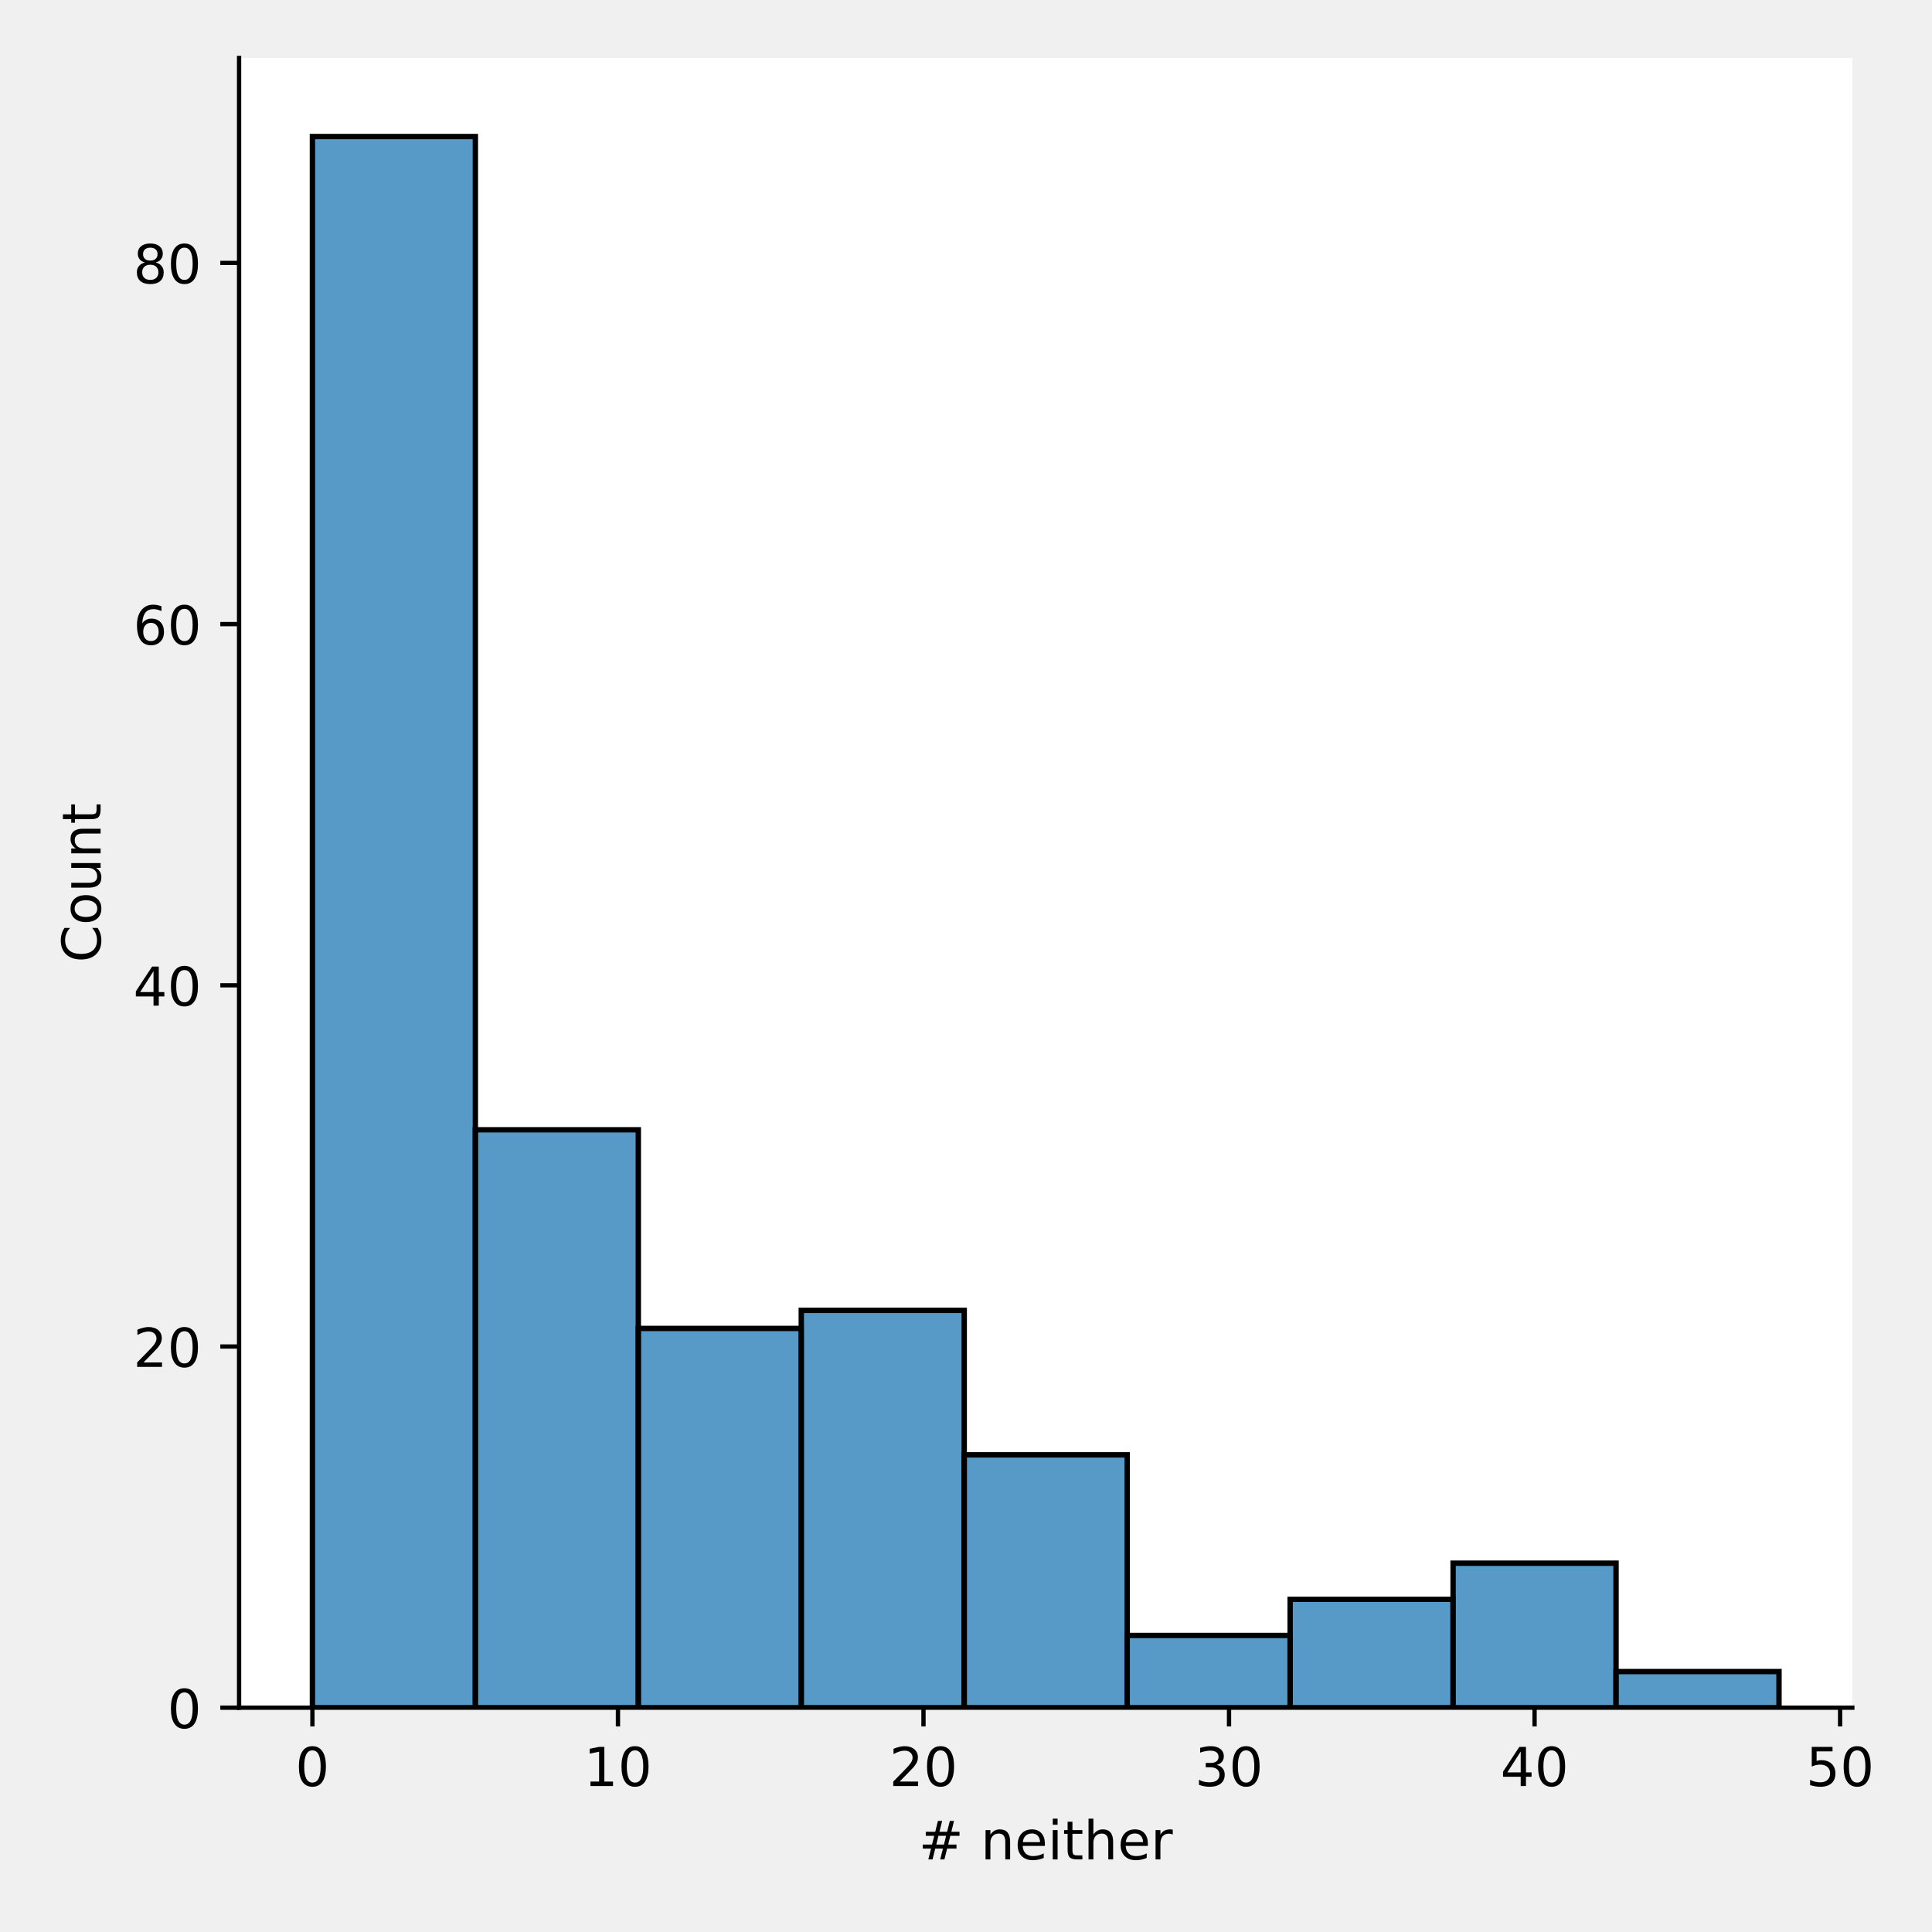
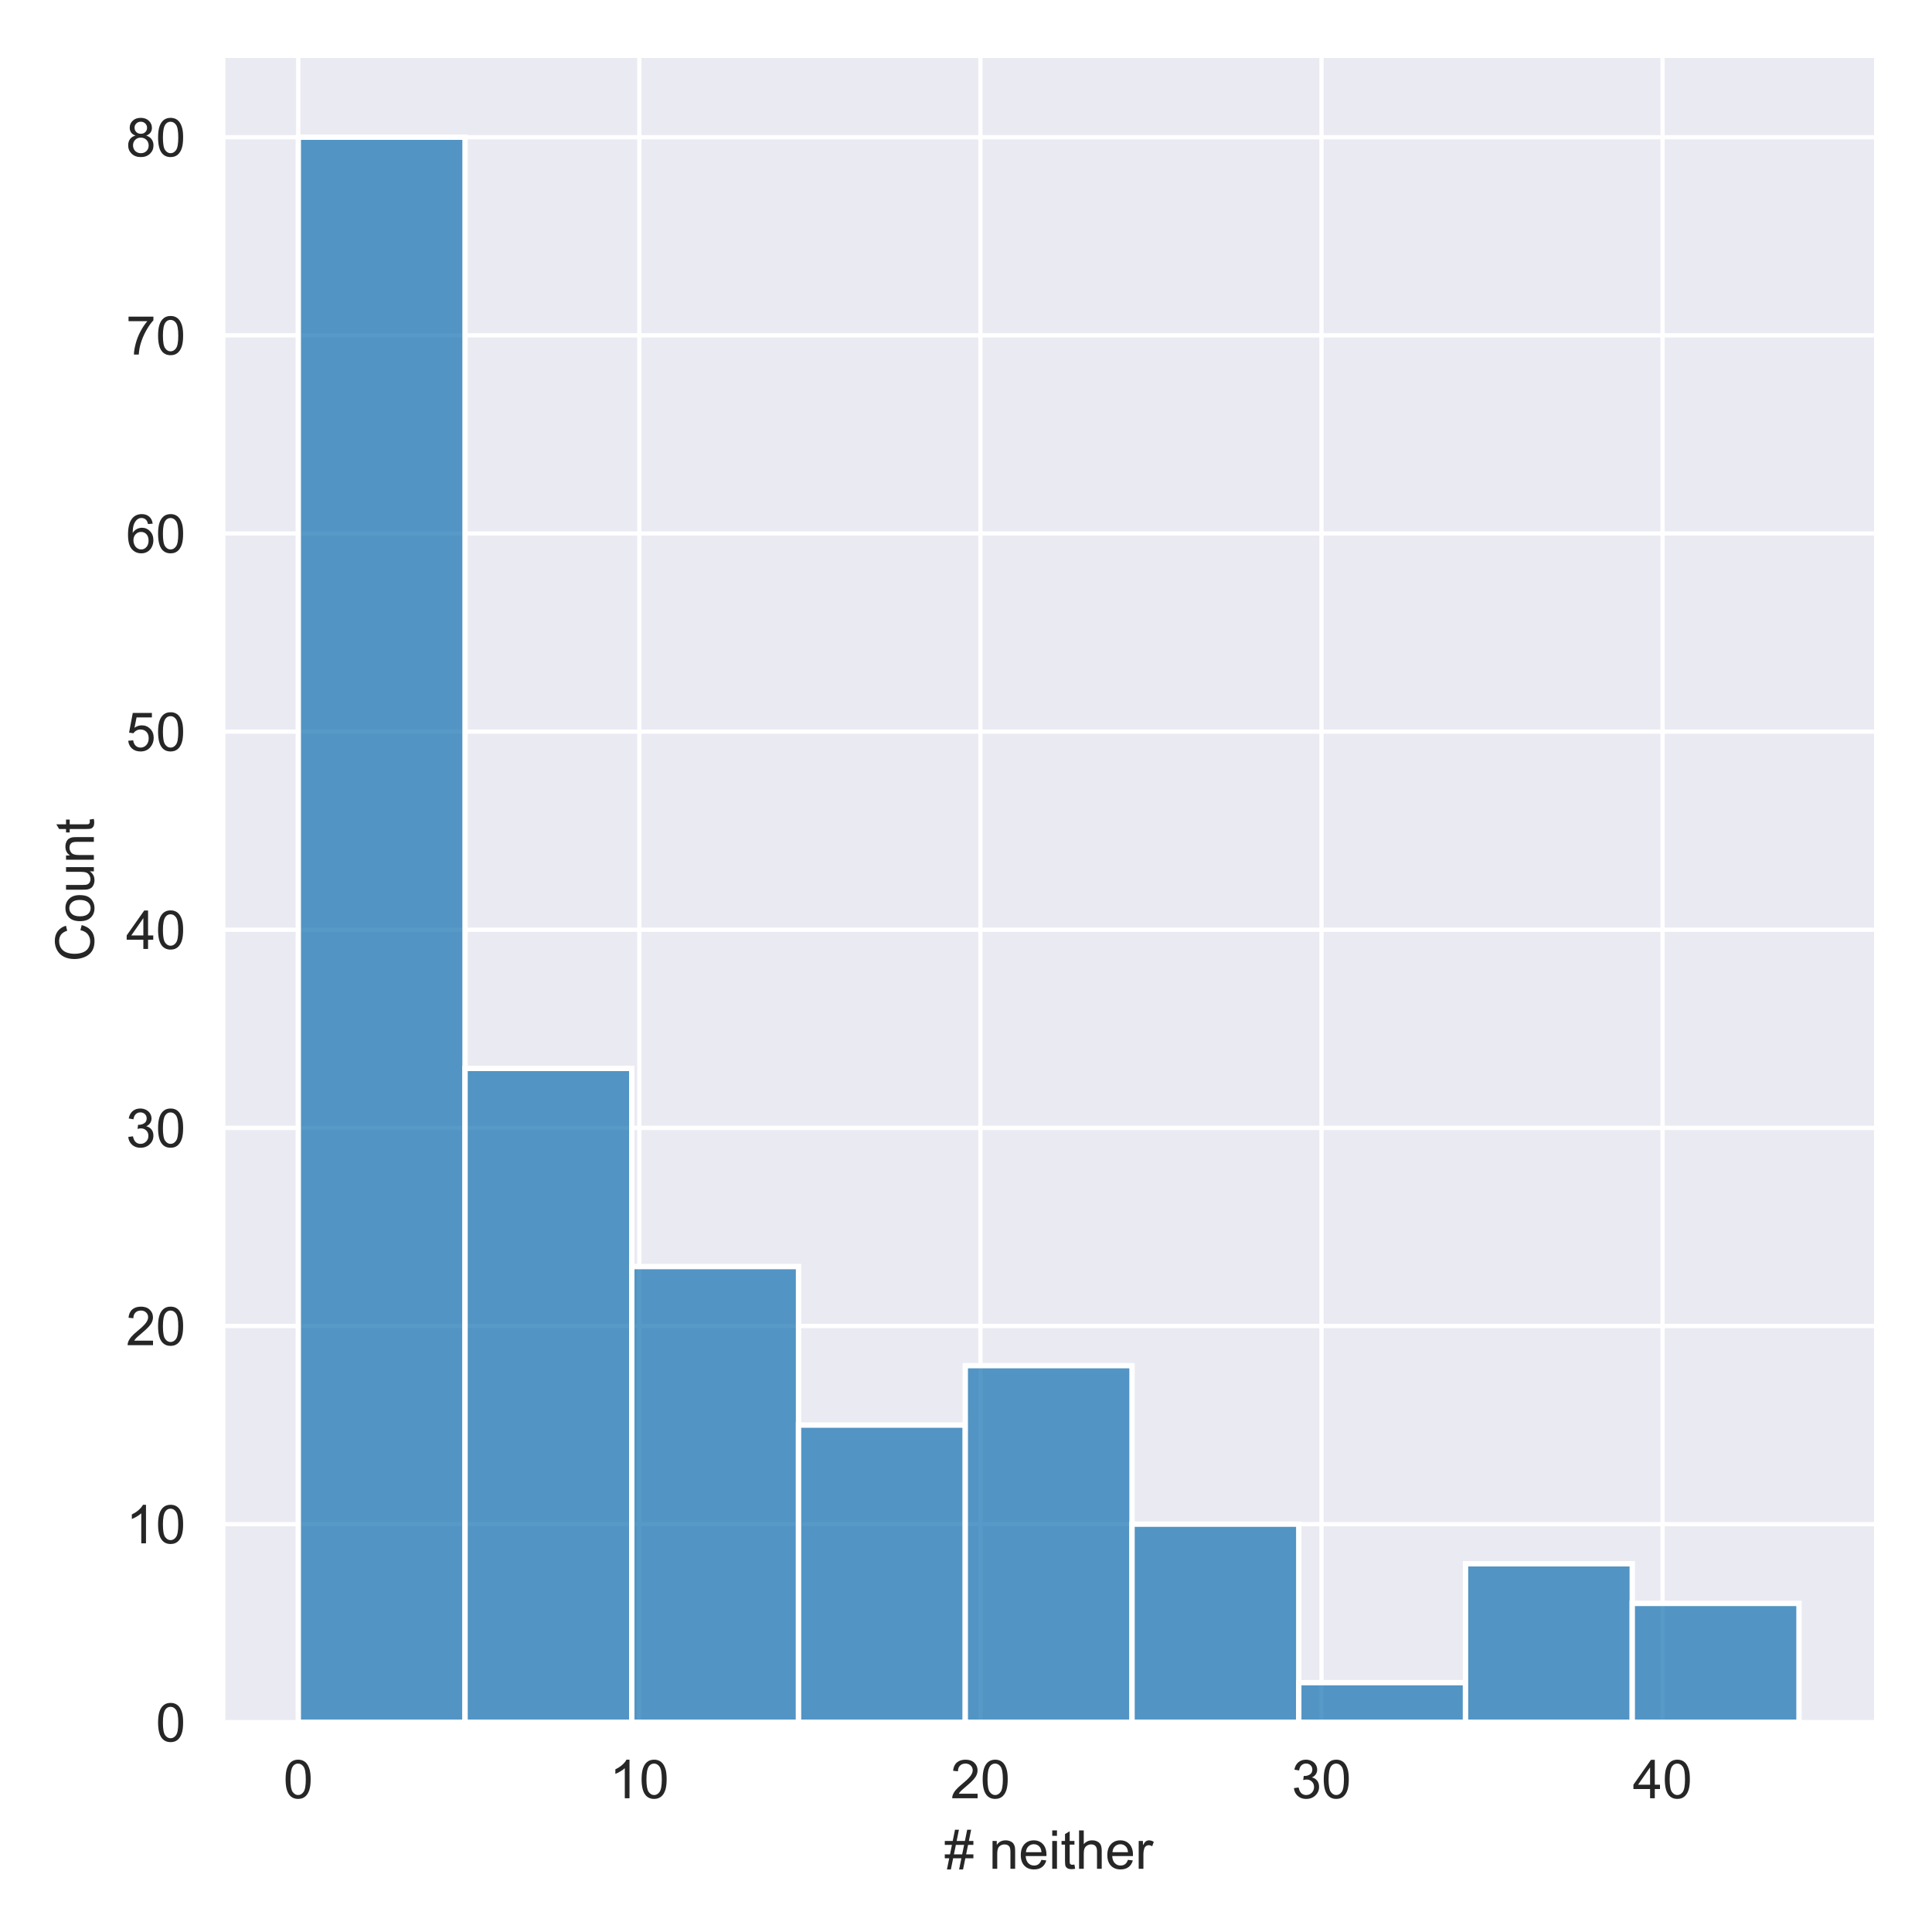
<svg xmlns="http://www.w3.org/2000/svg" xmlns:xlink="http://www.w3.org/1999/xlink" width="360pt" height="360pt" viewBox="0 0 360 360" version="1.1">
  <defs>
    <style type="text/css">*{stroke-linejoin: round; stroke-linecap: butt}</style>
  </defs>
  <g id="figure_1">
    <g id="patch_1">
-       <path d="M 0 360  L 360 360  L 360 0  L 0 0  L 0 360  z " style="fill: none" />
+       <path d="M 0 360  L 360 360  L 360 0  L 0 0  z " style="fill: #ffffff" />
    </g>
    <g id="axes_1">
      <g id="patch_2">
-         <path d="M 44.55 318.2  L 345.154 318.2  L 345.154 10.8  L 44.55 10.8  z " style="fill: #ffffff" />
-       </g>
-       <g id="patch_3">
-         <path d="M 58.214 318.2  L 88.578 318.2  L 88.578 25.438  L 58.214 25.438  z " clip-path="url(#p388a8eb9a4)" style="fill: #1f77b4; fill-opacity: 0.75; stroke: #000000; stroke-linejoin: miter" />
-       </g>
-       <g id="patch_4">
-         <path d="M 88.578 318.2  L 118.942 318.2  L 118.942 210.517  L 88.578 210.517  z " clip-path="url(#p388a8eb9a4)" style="fill: #1f77b4; fill-opacity: 0.75; stroke: #000000; stroke-linejoin: miter" />
-       </g>
-       <g id="patch_5">
-         <path d="M 118.942 318.2  L 149.306 318.2  L 149.306 247.533  L 118.942 247.533  z " clip-path="url(#p388a8eb9a4)" style="fill: #1f77b4; fill-opacity: 0.75; stroke: #000000; stroke-linejoin: miter" />
-       </g>
-       <g id="patch_6">
-         <path d="M 149.306 318.2  L 179.67 318.2  L 179.67 244.168  L 149.306 244.168  z " clip-path="url(#p388a8eb9a4)" style="fill: #1f77b4; fill-opacity: 0.75; stroke: #000000; stroke-linejoin: miter" />
-       </g>
-       <g id="patch_7">
-         <path d="M 179.67 318.2  L 210.034 318.2  L 210.034 271.089  L 179.67 271.089  z " clip-path="url(#p388a8eb9a4)" style="fill: #1f77b4; fill-opacity: 0.75; stroke: #000000; stroke-linejoin: miter" />
-       </g>
-       <g id="patch_8">
-         <path d="M 210.034 318.2  L 240.398 318.2  L 240.398 304.74  L 210.034 304.74  z " clip-path="url(#p388a8eb9a4)" style="fill: #1f77b4; fill-opacity: 0.75; stroke: #000000; stroke-linejoin: miter" />
-       </g>
-       <g id="patch_9">
-         <path d="M 240.398 318.2  L 270.762 318.2  L 270.762 298.01  L 240.398 298.01  z " clip-path="url(#p388a8eb9a4)" style="fill: #1f77b4; fill-opacity: 0.75; stroke: #000000; stroke-linejoin: miter" />
-       </g>
-       <g id="patch_10">
-         <path d="M 270.762 318.2  L 301.126 318.2  L 301.126 291.279  L 270.762 291.279  z " clip-path="url(#p388a8eb9a4)" style="fill: #1f77b4; fill-opacity: 0.75; stroke: #000000; stroke-linejoin: miter" />
-       </g>
-       <g id="patch_11">
-         <path d="M 301.126 318.2  L 331.49 318.2  L 331.49 311.47  L 301.126 311.47  z " clip-path="url(#p388a8eb9a4)" style="fill: #1f77b4; fill-opacity: 0.75; stroke: #000000; stroke-linejoin: miter" />
+         <path d="M 41.6 320.92  L 349.2 320.92  L 349.2 10.8  L 41.6 10.8  z " style="fill: #eaeaf2" />
      </g>
      <g id="matplotlib.axis_1">
        <g id="xtick_1">
          <g id="line2d_1">
-             <defs>
-               <path id="m33eb657cb8" d="M 0 0  L 0 3.5  " style="stroke: #000000; stroke-width: 0.8" />
-             </defs>
-             <g>
-               <use xlink:href="#m33eb657cb8" x="58.214" y="318.2" style="stroke: #000000; stroke-width: 0.8" />
-             </g>
+             <path d="M 55.582 320.92  L 55.582 10.8  " clip-path="url(#pfc1641870a)" style="fill: none; stroke: #ffffff; stroke-width: 0.8; stroke-linecap: round" />
          </g>
          <g id="text_1">
-             <g transform="translate(55.03256 332.7984)scale(0.1 -0.1)">
-               <defs>
-                 <path id="DejaVuSans-30" d="M 2034 4250  Q 1547 4250 1301 3770  Q 1056 3291 1056 2328  Q 1056 1369 1301 889  Q 1547 409 2034 409  Q 2525 409 2770 889  Q 3016 1369 3016 2328  Q 3016 3291 2770 3770  Q 2525 4250 2034 4250  z M 2034 4750  Q 2819 4750 3233 4129  Q 3647 3509 3647 2328  Q 3647 1150 3233 529  Q 2819 -91 2034 -91  Q 1250 -91 836 529  Q 422 1150 422 2328  Q 422 3509 836 4129  Q 1250 4750 2034 4750  z " transform="scale(0.015625)" />
-               </defs>
-               <use xlink:href="#DejaVuSans-30" />
+             <g style="fill: #262626" transform="translate(52.80135 335.0778) scale(0.1 -0.1)">
+               <defs>
+                 <path id="ArialMT-30" d="M 266 2259  Q 266 3072 433 3567  Q 600 4063 929 4331  Q 1259 4600 1759 4600  Q 2128 4600 2406 4451  Q 2684 4303 2865 4023  Q 3047 3744 3150 3342  Q 3253 2941 3253 2259  Q 3253 1453 3087 958  Q 2922 463 2592 192  Q 2263 -78 1759 -78  Q 1097 -78 719 397  Q 266 969 266 2259  z M 844 2259  Q 844 1131 1108 757  Q 1372 384 1759 384  Q 2147 384 2411 759  Q 2675 1134 2675 2259  Q 2675 3391 2411 3762  Q 2147 4134 1753 4134  Q 1366 4134 1134 3806  Q 844 3388 844 2259  z " transform="scale(0.015625)" />
+               </defs>
+               <use xlink:href="#ArialMT-30" />
            </g>
          </g>
        </g>
        <g id="xtick_2">
          <g id="line2d_2">
-             <g>
-               <use xlink:href="#m33eb657cb8" x="115.146" y="318.2" style="stroke: #000000; stroke-width: 0.8" />
-             </g>
+             <path d="M 119.136 320.92  L 119.136 10.8  " clip-path="url(#pfc1641870a)" style="fill: none; stroke: #ffffff; stroke-width: 0.8; stroke-linecap: round" />
          </g>
          <g id="text_2">
-             <g transform="translate(108.7838 332.7984)scale(0.1 -0.1)">
-               <defs>
-                 <path id="DejaVuSans-31" d="M 794 531  L 1825 531  L 1825 4091  L 703 3866  L 703 4441  L 1819 4666  L 2450 4666  L 2450 531  L 3481 531  L 3481 0  L 794 0  L 794 531  z " transform="scale(0.015625)" />
-               </defs>
-               <use xlink:href="#DejaVuSans-31" />
-               <use xlink:href="#DejaVuSans-30" x="63.623" />
+             <g style="fill: #262626" transform="translate(113.5746 335.0778) scale(0.1 -0.1)">
+               <defs>
+                 <path id="ArialMT-31" d="M 2384 0  L 1822 0  L 1822 3584  Q 1619 3391 1289 3197  Q 959 3003 697 2906  L 697 3450  Q 1169 3672 1522 3987  Q 1875 4303 2022 4600  L 2384 4600  L 2384 0  z " transform="scale(0.015625)" />
+               </defs>
+               <use xlink:href="#ArialMT-31" />
+               <use xlink:href="#ArialMT-30" x="55.615" />
            </g>
          </g>
        </g>
        <g id="xtick_3">
          <g id="line2d_3">
-             <g>
-               <use xlink:href="#m33eb657cb8" x="172.079" y="318.2" style="stroke: #000000; stroke-width: 0.8" />
-             </g>
+             <path d="M 182.689 320.92  L 182.689 10.8  " clip-path="url(#pfc1641870a)" style="fill: none; stroke: #ffffff; stroke-width: 0.8; stroke-linecap: round" />
          </g>
          <g id="text_3">
-             <g transform="translate(165.7164 332.7984)scale(0.1 -0.1)">
-               <defs>
-                 <path id="DejaVuSans-32" d="M 1228 531  L 3431 531  L 3431 0  L 469 0  L 469 531  Q 828 903 1448 1529  Q 2069 2156 2228 2338  Q 2531 2678 2651 2914  Q 2772 3150 2772 3378  Q 2772 3750 2511 3984  Q 2250 4219 1831 4219  Q 1534 4219 1204 4116  Q 875 4013 500 3803  L 500 4441  Q 881 4594 1212 4672  Q 1544 4750 1819 4750  Q 2544 4750 2975 4387  Q 3406 4025 3406 3419  Q 3406 3131 3298 2873  Q 3191 2616 2906 2266  Q 2828 2175 2409 1742  Q 1991 1309 1228 531  z " transform="scale(0.015625)" />
-               </defs>
-               <use xlink:href="#DejaVuSans-32" />
-               <use xlink:href="#DejaVuSans-30" x="63.623" />
+             <g style="fill: #262626" transform="translate(177.1283 335.0778) scale(0.1 -0.1)">
+               <defs>
+                 <path id="ArialMT-32" d="M 3222 541  L 3222 0  L 194 0  Q 188 203 259 391  Q 375 700 629 1000  Q 884 1300 1366 1694  Q 2113 2306 2375 2664  Q 2638 3022 2638 3341  Q 2638 3675 2398 3904  Q 2159 4134 1775 4134  Q 1369 4134 1125 3890  Q 881 3647 878 3216  L 300 3275  Q 359 3922 746 4261  Q 1134 4600 1788 4600  Q 2447 4600 2831 4234  Q 3216 3869 3216 3328  Q 3216 3053 3103 2787  Q 2991 2522 2730 2228  Q 2469 1934 1863 1422  Q 1356 997 1212 845  Q 1069 694 975 541  L 3222 541  z " transform="scale(0.015625)" />
+               </defs>
+               <use xlink:href="#ArialMT-32" />
+               <use xlink:href="#ArialMT-30" x="55.615" />
            </g>
          </g>
        </g>
        <g id="xtick_4">
          <g id="line2d_4">
-             <g>
-               <use xlink:href="#m33eb657cb8" x="229.011" y="318.2" style="stroke: #000000; stroke-width: 0.8" />
-             </g>
+             <path d="M 246.243 320.92  L 246.243 10.8  " clip-path="url(#pfc1641870a)" style="fill: none; stroke: #ffffff; stroke-width: 0.8; stroke-linecap: round" />
          </g>
          <g id="text_4">
-             <g transform="translate(222.6489 332.7984)scale(0.1 -0.1)">
-               <defs>
-                 <path id="DejaVuSans-33" d="M 2597 2516  Q 3050 2419 3304 2112  Q 3559 1806 3559 1356  Q 3559 666 3084 287  Q 2609 -91 1734 -91  Q 1441 -91 1130 -33  Q 819 25 488 141  L 488 750  Q 750 597 1062 519  Q 1375 441 1716 441  Q 2309 441 2620 675  Q 2931 909 2931 1356  Q 2931 1769 2642 2001  Q 2353 2234 1838 2234  L 1294 2234  L 1294 2753  L 1863 2753  Q 2328 2753 2575 2939  Q 2822 3125 2822 3475  Q 2822 3834 2567 4026  Q 2313 4219 1838 4219  Q 1578 4219 1281 4162  Q 984 4106 628 3988  L 628 4550  Q 988 4650 1302 4700  Q 1616 4750 1894 4750  Q 2613 4750 3031 4423  Q 3450 4097 3450 3541  Q 3450 3153 3228 2886  Q 3006 2619 2597 2516  z " transform="scale(0.015625)" />
-               </defs>
-               <use xlink:href="#DejaVuSans-33" />
-               <use xlink:href="#DejaVuSans-30" x="63.623" />
+             <g style="fill: #262626" transform="translate(240.682 335.0778) scale(0.1 -0.1)">
+               <defs>
+                 <path id="ArialMT-33" d="M 269 1209  L 831 1284  Q 928 806 1161 595  Q 1394 384 1728 384  Q 2125 384 2398 659  Q 2672 934 2672 1341  Q 2672 1728 2419 1979  Q 2166 2231 1775 2231  Q 1616 2231 1378 2169  L 1441 2663  Q 1497 2656 1531 2656  Q 1891 2656 2178 2843  Q 2466 3031 2466 3422  Q 2466 3731 2256 3934  Q 2047 4138 1716 4138  Q 1388 4138 1169 3931  Q 950 3725 888 3313  L 325 3413  Q 428 3978 793 4289  Q 1159 4600 1703 4600  Q 2078 4600 2393 4439  Q 2709 4278 2876 4000  Q 3044 3722 3044 3409  Q 3044 3113 2884 2869  Q 2725 2625 2413 2481  Q 2819 2388 3044 2092  Q 3269 1797 3269 1353  Q 3269 753 2831 336  Q 2394 -81 1725 -81  Q 1122 -81 723 278  Q 325 638 269 1209  z " transform="scale(0.015625)" />
+               </defs>
+               <use xlink:href="#ArialMT-33" />
+               <use xlink:href="#ArialMT-30" x="55.615" />
            </g>
          </g>
        </g>
        <g id="xtick_5">
          <g id="line2d_5">
-             <g>
-               <use xlink:href="#m33eb657cb8" x="285.944" y="318.2" style="stroke: #000000; stroke-width: 0.8" />
-             </g>
+             <path d="M 309.797 320.92  L 309.797 10.8  " clip-path="url(#pfc1641870a)" style="fill: none; stroke: #ffffff; stroke-width: 0.8; stroke-linecap: round" />
          </g>
          <g id="text_5">
-             <g transform="translate(279.5815 332.7984)scale(0.1 -0.1)">
-               <defs>
-                 <path id="DejaVuSans-34" d="M 2419 4116  L 825 1625  L 2419 1625  L 2419 4116  z M 2253 4666  L 3047 4666  L 3047 1625  L 3713 1625  L 3713 1100  L 3047 1100  L 3047 0  L 2419 0  L 2419 1100  L 313 1100  L 313 1709  L 2253 4666  z " transform="scale(0.015625)" />
-               </defs>
-               <use xlink:href="#DejaVuSans-34" />
-               <use xlink:href="#DejaVuSans-30" x="63.623" />
-             </g>
-           </g>
-         </g>
-         <g id="xtick_6">
-           <g id="line2d_6">
-             <g>
-               <use xlink:href="#m33eb657cb8" x="342.876" y="318.2" style="stroke: #000000; stroke-width: 0.8" />
-             </g>
-           </g>
-           <g id="text_6">
-             <g transform="translate(336.514 332.7984)scale(0.1 -0.1)">
-               <defs>
-                 <path id="DejaVuSans-35" d="M 691 4666  L 3169 4666  L 3169 4134  L 1269 4134  L 1269 2991  Q 1406 3038 1543 3061  Q 1681 3084 1819 3084  Q 2600 3084 3056 2656  Q 3513 2228 3513 1497  Q 3513 744 3044 326  Q 2575 -91 1722 -91  Q 1428 -91 1123 -41  Q 819 9 494 109  L 494 744  Q 775 591 1075 516  Q 1375 441 1709 441  Q 2250 441 2565 725  Q 2881 1009 2881 1497  Q 2881 1984 2565 2268  Q 2250 2553 1709 2553  Q 1456 2553 1204 2497  Q 953 2441 691 2322  L 691 4666  z " transform="scale(0.015625)" />
-               </defs>
-               <use xlink:href="#DejaVuSans-35" />
-               <use xlink:href="#DejaVuSans-30" x="63.623" />
-             </g>
-           </g>
-         </g>
-         <g id="text_7">
-           <g transform="translate(171.1777 346.4766)scale(0.1 -0.1)">
+             <g style="fill: #262626" transform="translate(304.2358 335.0778) scale(0.1 -0.1)">
+               <defs>
+                 <path id="ArialMT-34" d="M 2069 0  L 2069 1097  L 81 1097  L 81 1613  L 2172 4581  L 2631 4581  L 2631 1613  L 3250 1613  L 3250 1097  L 2631 1097  L 2631 0  L 2069 0  z M 2069 1613  L 2069 3678  L 634 1613  L 2069 1613  z " transform="scale(0.015625)" />
+               </defs>
+               <use xlink:href="#ArialMT-34" />
+               <use xlink:href="#ArialMT-30" x="55.615" />
+             </g>
+           </g>
+         </g>
+         <g id="text_6">
+           <g style="fill: #262626" transform="translate(175.9437 348.2231) scale(0.1 -0.1)">
            <defs>
-               <path id="DejaVuSans-23" d="M 3272 2816  L 2363 2816  L 2100 1772  L 3016 1772  L 3272 2816  z M 2803 4594  L 2478 3297  L 3391 3297  L 3719 4594  L 4219 4594  L 3897 3297  L 4872 3297  L 4872 2816  L 3775 2816  L 3519 1772  L 4513 1772  L 4513 1294  L 3397 1294  L 3072 0  L 2572 0  L 2894 1294  L 1978 1294  L 1656 0  L 1153 0  L 1478 1294  L 494 1294  L 494 1772  L 1594 1772  L 1856 2816  L 850 2816  L 850 3297  L 1978 3297  L 2297 4594  L 2803 4594  z " transform="scale(0.015625)" />
-               <path id="DejaVuSans-20" transform="scale(0.015625)" />
-               <path id="DejaVuSans-6e" d="M 3513 2113  L 3513 0  L 2938 0  L 2938 2094  Q 2938 2591 2744 2837  Q 2550 3084 2163 3084  Q 1697 3084 1428 2787  Q 1159 2491 1159 1978  L 1159 0  L 581 0  L 581 3500  L 1159 3500  L 1159 2956  Q 1366 3272 1645 3428  Q 1925 3584 2291 3584  Q 2894 3584 3203 3211  Q 3513 2838 3513 2113  z " transform="scale(0.015625)" />
-               <path id="DejaVuSans-65" d="M 3597 1894  L 3597 1613  L 953 1613  Q 991 1019 1311 708  Q 1631 397 2203 397  Q 2534 397 2845 478  Q 3156 559 3463 722  L 3463 178  Q 3153 47 2828 -22  Q 2503 -91 2169 -91  Q 1331 -91 842 396  Q 353 884 353 1716  Q 353 2575 817 3079  Q 1281 3584 2069 3584  Q 2775 3584 3186 3129  Q 3597 2675 3597 1894  z M 3022 2063  Q 3016 2534 2758 2815  Q 2500 3097 2075 3097  Q 1594 3097 1305 2825  Q 1016 2553 972 2059  L 3022 2063  z " transform="scale(0.015625)" />
-               <path id="DejaVuSans-69" d="M 603 3500  L 1178 3500  L 1178 0  L 603 0  L 603 3500  z M 603 4863  L 1178 4863  L 1178 4134  L 603 4134  L 603 4863  z " transform="scale(0.015625)" />
-               <path id="DejaVuSans-74" d="M 1172 4494  L 1172 3500  L 2356 3500  L 2356 3053  L 1172 3053  L 1172 1153  Q 1172 725 1289 603  Q 1406 481 1766 481  L 2356 481  L 2356 0  L 1766 0  Q 1100 0 847 248  Q 594 497 594 1153  L 594 3053  L 172 3053  L 172 3500  L 594 3500  L 594 4494  L 1172 4494  z " transform="scale(0.015625)" />
-               <path id="DejaVuSans-68" d="M 3513 2113  L 3513 0  L 2938 0  L 2938 2094  Q 2938 2591 2744 2837  Q 2550 3084 2163 3084  Q 1697 3084 1428 2787  Q 1159 2491 1159 1978  L 1159 0  L 581 0  L 581 4863  L 1159 4863  L 1159 2956  Q 1366 3272 1645 3428  Q 1925 3584 2291 3584  Q 2894 3584 3203 3211  Q 3513 2838 3513 2113  z " transform="scale(0.015625)" />
-               <path id="DejaVuSans-72" d="M 2631 2963  Q 2534 3019 2420 3045  Q 2306 3072 2169 3072  Q 1681 3072 1420 2755  Q 1159 2438 1159 1844  L 1159 0  L 581 0  L 581 3500  L 1159 3500  L 1159 2956  Q 1341 3275 1631 3429  Q 1922 3584 2338 3584  Q 2397 3584 2469 3576  Q 2541 3569 2628 3553  L 2631 2963  z " transform="scale(0.015625)" />
+               <path id="ArialMT-23" d="M 322 -78  L 594 1253  L 66 1253  L 66 1719  L 688 1719  L 919 2853  L 66 2853  L 66 3319  L 1013 3319  L 1284 4659  L 1753 4659  L 1481 3319  L 2466 3319  L 2738 4659  L 3209 4659  L 2938 3319  L 3478 3319  L 3478 2853  L 2844 2853  L 2609 1719  L 3478 1719  L 3478 1253  L 2516 1253  L 2244 -78  L 1775 -78  L 2044 1253  L 1063 1253  L 791 -78  L 322 -78  z M 1156 1719  L 2138 1719  L 2372 2853  L 1388 2853  L 1156 1719  z " transform="scale(0.015625)" />
+               <path id="ArialMT-20" transform="scale(0.015625)" />
+               <path id="ArialMT-6e" d="M 422 0  L 422 3319  L 928 3319  L 928 2847  Q 1294 3394 1984 3394  Q 2284 3394 2536 3286  Q 2788 3178 2913 3003  Q 3038 2828 3088 2588  Q 3119 2431 3119 2041  L 3119 0  L 2556 0  L 2556 2019  Q 2556 2363 2490 2533  Q 2425 2703 2258 2804  Q 2091 2906 1866 2906  Q 1506 2906 1245 2678  Q 984 2450 984 1813  L 984 0  L 422 0  z " transform="scale(0.015625)" />
+               <path id="ArialMT-65" d="M 2694 1069  L 3275 997  Q 3138 488 2766 206  Q 2394 -75 1816 -75  Q 1088 -75 661 373  Q 234 822 234 1631  Q 234 2469 665 2931  Q 1097 3394 1784 3394  Q 2450 3394 2872 2941  Q 3294 2488 3294 1666  Q 3294 1616 3291 1516  L 816 1516  Q 847 969 1125 678  Q 1403 388 1819 388  Q 2128 388 2347 550  Q 2566 713 2694 1069  z M 847 1978  L 2700 1978  Q 2663 2397 2488 2606  Q 2219 2931 1791 2931  Q 1403 2931 1139 2672  Q 875 2413 847 1978  z " transform="scale(0.015625)" />
+               <path id="ArialMT-69" d="M 425 3934  L 425 4581  L 988 4581  L 988 3934  L 425 3934  z M 425 0  L 425 3319  L 988 3319  L 988 0  L 425 0  z " transform="scale(0.015625)" />
+               <path id="ArialMT-74" d="M 1650 503  L 1731 6  Q 1494 -44 1306 -44  Q 1000 -44 831 53  Q 663 150 594 308  Q 525 466 525 972  L 525 2881  L 113 2881  L 113 3319  L 525 3319  L 525 4141  L 1084 4478  L 1084 3319  L 1650 3319  L 1650 2881  L 1084 2881  L 1084 941  Q 1084 700 1114 631  Q 1144 563 1211 522  Q 1278 481 1403 481  Q 1497 481 1650 503  z " transform="scale(0.015625)" />
+               <path id="ArialMT-68" d="M 422 0  L 422 4581  L 984 4581  L 984 2938  Q 1378 3394 1978 3394  Q 2347 3394 2619 3248  Q 2891 3103 3008 2847  Q 3125 2591 3125 2103  L 3125 0  L 2563 0  L 2563 2103  Q 2563 2525 2380 2717  Q 2197 2909 1863 2909  Q 1613 2909 1392 2779  Q 1172 2650 1078 2428  Q 984 2206 984 1816  L 984 0  L 422 0  z " transform="scale(0.015625)" />
+               <path id="ArialMT-72" d="M 416 0  L 416 3319  L 922 3319  L 922 2816  Q 1116 3169 1280 3281  Q 1444 3394 1641 3394  Q 1925 3394 2219 3213  L 2025 2691  Q 1819 2813 1613 2813  Q 1428 2813 1281 2702  Q 1134 2591 1072 2394  Q 978 2094 978 1738  L 978 0  L 416 0  z " transform="scale(0.015625)" />
            </defs>
-             <use xlink:href="#DejaVuSans-23" />
-             <use xlink:href="#DejaVuSans-20" x="83.789" />
-             <use xlink:href="#DejaVuSans-6e" x="115.576" />
-             <use xlink:href="#DejaVuSans-65" x="178.955" />
-             <use xlink:href="#DejaVuSans-69" x="240.479" />
-             <use xlink:href="#DejaVuSans-74" x="268.262" />
-             <use xlink:href="#DejaVuSans-68" x="307.471" />
-             <use xlink:href="#DejaVuSans-65" x="370.85" />
-             <use xlink:href="#DejaVuSans-72" x="432.373" />
+             <use xlink:href="#ArialMT-23" />
+             <use xlink:href="#ArialMT-20" x="55.615" />
+             <use xlink:href="#ArialMT-6e" x="83.398" />
+             <use xlink:href="#ArialMT-65" x="139.014" />
+             <use xlink:href="#ArialMT-69" x="194.629" />
+             <use xlink:href="#ArialMT-74" x="216.846" />
+             <use xlink:href="#ArialMT-68" x="244.629" />
+             <use xlink:href="#ArialMT-65" x="300.244" />
+             <use xlink:href="#ArialMT-72" x="355.859" />
          </g>
        </g>
      </g>
      <g id="matplotlib.axis_2">
        <g id="ytick_1">
+           <g id="line2d_6">
+             <path d="M 41.6 320.92  L 349.2 320.92  " clip-path="url(#pfc1641870a)" style="fill: none; stroke: #ffffff; stroke-width: 0.8; stroke-linecap: round" />
+           </g>
+           <g id="text_7">
+             <g style="fill: #262626" transform="translate(29.03906 324.4989) scale(0.1 -0.1)">
+               <use xlink:href="#ArialMT-30" />
+             </g>
+           </g>
+         </g>
+         <g id="ytick_2">
          <g id="line2d_7">
+             <path d="M 41.6 284.001  L 349.2 284.001  " clip-path="url(#pfc1641870a)" style="fill: none; stroke: #ffffff; stroke-width: 0.8; stroke-linecap: round" />
+           </g>
+           <g id="text_8">
+             <g style="fill: #262626" transform="translate(23.47812 287.5799) scale(0.1 -0.1)">
+               <use xlink:href="#ArialMT-31" />
+               <use xlink:href="#ArialMT-30" x="55.615" />
+             </g>
+           </g>
+         </g>
+         <g id="ytick_3">
+           <g id="line2d_8">
+             <path d="M 41.6 247.082  L 349.2 247.082  " clip-path="url(#pfc1641870a)" style="fill: none; stroke: #ffffff; stroke-width: 0.8; stroke-linecap: round" />
+           </g>
+           <g id="text_9">
+             <g style="fill: #262626" transform="translate(23.47812 250.6608) scale(0.1 -0.1)">
+               <use xlink:href="#ArialMT-32" />
+               <use xlink:href="#ArialMT-30" x="55.615" />
+             </g>
+           </g>
+         </g>
+         <g id="ytick_4">
+           <g id="line2d_9">
+             <path d="M 41.6 210.163  L 349.2 210.163  " clip-path="url(#pfc1641870a)" style="fill: none; stroke: #ffffff; stroke-width: 0.8; stroke-linecap: round" />
+           </g>
+           <g id="text_10">
+             <g style="fill: #262626" transform="translate(23.47812 213.7418) scale(0.1 -0.1)">
+               <use xlink:href="#ArialMT-33" />
+               <use xlink:href="#ArialMT-30" x="55.615" />
+             </g>
+           </g>
+         </g>
+         <g id="ytick_5">
+           <g id="line2d_10">
+             <path d="M 41.6 173.244  L 349.2 173.244  " clip-path="url(#pfc1641870a)" style="fill: none; stroke: #ffffff; stroke-width: 0.8; stroke-linecap: round" />
+           </g>
+           <g id="text_11">
+             <g style="fill: #262626" transform="translate(23.47812 176.8227) scale(0.1 -0.1)">
+               <use xlink:href="#ArialMT-34" />
+               <use xlink:href="#ArialMT-30" x="55.615" />
+             </g>
+           </g>
+         </g>
+         <g id="ytick_6">
+           <g id="line2d_11">
+             <path d="M 41.6 136.325  L 349.2 136.325  " clip-path="url(#pfc1641870a)" style="fill: none; stroke: #ffffff; stroke-width: 0.8; stroke-linecap: round" />
+           </g>
+           <g id="text_12">
+             <g style="fill: #262626" transform="translate(23.47812 139.9037) scale(0.1 -0.1)">
+               <defs>
+                 <path id="ArialMT-35" d="M 266 1200  L 856 1250  Q 922 819 1161 601  Q 1400 384 1738 384  Q 2144 384 2425 690  Q 2706 997 2706 1503  Q 2706 1984 2436 2262  Q 2166 2541 1728 2541  Q 1456 2541 1237 2417  Q 1019 2294 894 2097  L 366 2166  L 809 4519  L 3088 4519  L 3088 3981  L 1259 3981  L 1013 2750  Q 1425 3038 1878 3038  Q 2478 3038 2890 2622  Q 3303 2206 3303 1553  Q 3303 931 2941 478  Q 2500 -78 1738 -78  Q 1113 -78 717 272  Q 322 622 266 1200  z " transform="scale(0.015625)" />
+               </defs>
+               <use xlink:href="#ArialMT-35" />
+               <use xlink:href="#ArialMT-30" x="55.615" />
+             </g>
+           </g>
+         </g>
+         <g id="ytick_7">
+           <g id="line2d_12">
+             <path d="M 41.6 99.406  L 349.2 99.406  " clip-path="url(#pfc1641870a)" style="fill: none; stroke: #ffffff; stroke-width: 0.8; stroke-linecap: round" />
+           </g>
+           <g id="text_13">
+             <g style="fill: #262626" transform="translate(23.47812 102.9846) scale(0.1 -0.1)">
+               <defs>
+                 <path id="ArialMT-36" d="M 3184 3459  L 2625 3416  Q 2550 3747 2413 3897  Q 2184 4138 1850 4138  Q 1581 4138 1378 3988  Q 1113 3794 959 3422  Q 806 3050 800 2363  Q 1003 2672 1297 2822  Q 1591 2972 1913 2972  Q 2475 2972 2870 2558  Q 3266 2144 3266 1488  Q 3266 1056 3080 686  Q 2894 316 2569 119  Q 2244 -78 1831 -78  Q 1128 -78 684 439  Q 241 956 241 2144  Q 241 3472 731 4075  Q 1159 4600 1884 4600  Q 2425 4600 2770 4297  Q 3116 3994 3184 3459  z M 888 1484  Q 888 1194 1011 928  Q 1134 663 1356 523  Q 1578 384 1822 384  Q 2178 384 2434 671  Q 2691 959 2691 1453  Q 2691 1928 2437 2201  Q 2184 2475 1800 2475  Q 1419 2475 1153 2201  Q 888 1928 888 1484  z " transform="scale(0.015625)" />
+               </defs>
+               <use xlink:href="#ArialMT-36" />
+               <use xlink:href="#ArialMT-30" x="55.615" />
+             </g>
+           </g>
+         </g>
+         <g id="ytick_8">
+           <g id="line2d_13">
+             <path d="M 41.6 62.487  L 349.2 62.487  " clip-path="url(#pfc1641870a)" style="fill: none; stroke: #ffffff; stroke-width: 0.8; stroke-linecap: round" />
+           </g>
+           <g id="text_14">
+             <g style="fill: #262626" transform="translate(23.47812 66.06557) scale(0.1 -0.1)">
+               <defs>
+                 <path id="ArialMT-37" d="M 303 3981  L 303 4522  L 3269 4522  L 3269 4084  Q 2831 3619 2401 2847  Q 1972 2075 1738 1259  Q 1569 684 1522 0  L 944 0  Q 953 541 1156 1306  Q 1359 2072 1739 2783  Q 2119 3494 2547 3981  L 303 3981  z " transform="scale(0.015625)" />
+               </defs>
+               <use xlink:href="#ArialMT-37" />
+               <use xlink:href="#ArialMT-30" x="55.615" />
+             </g>
+           </g>
+         </g>
+         <g id="ytick_9">
+           <g id="line2d_14">
+             <path d="M 41.6 25.568  L 349.2 25.568  " clip-path="url(#pfc1641870a)" style="fill: none; stroke: #ffffff; stroke-width: 0.8; stroke-linecap: round" />
+           </g>
+           <g id="text_15">
+             <g style="fill: #262626" transform="translate(23.47812 29.14653) scale(0.1 -0.1)">
+               <defs>
+                 <path id="ArialMT-38" d="M 1131 2484  Q 781 2613 612 2850  Q 444 3088 444 3419  Q 444 3919 803 4259  Q 1163 4600 1759 4600  Q 2359 4600 2725 4251  Q 3091 3903 3091 3403  Q 3091 3084 2923 2848  Q 2756 2613 2416 2484  Q 2838 2347 3058 2040  Q 3278 1734 3278 1309  Q 3278 722 2862 322  Q 2447 -78 1769 -78  Q 1091 -78 675 323  Q 259 725 259 1325  Q 259 1772 486 2073  Q 713 2375 1131 2484  z M 1019 3438  Q 1019 3113 1228 2906  Q 1438 2700 1772 2700  Q 2097 2700 2305 2904  Q 2513 3109 2513 3406  Q 2513 3716 2298 3927  Q 2084 4138 1766 4138  Q 1444 4138 1231 3931  Q 1019 3725 1019 3438  z M 838 1322  Q 838 1081 952 856  Q 1066 631 1291 507  Q 1516 384 1775 384  Q 2178 384 2440 643  Q 2703 903 2703 1303  Q 2703 1709 2433 1975  Q 2163 2241 1756 2241  Q 1359 2241 1098 1978  Q 838 1716 838 1322  z " transform="scale(0.015625)" />
+               </defs>
+               <use xlink:href="#ArialMT-38" />
+               <use xlink:href="#ArialMT-30" x="55.615" />
+             </g>
+           </g>
+         </g>
+         <g id="text_16">
+           <g style="fill: #262626" transform="translate(17.49063 179.2014) rotate(-90) scale(0.1 -0.1)">
            <defs>
-               <path id="mc41292dc73" d="M 0 0  L -3.5 0  " style="stroke: #000000; stroke-width: 0.8" />
+               <path id="ArialMT-43" d="M 3763 1606  L 4369 1453  Q 4178 706 3683 314  Q 3188 -78 2472 -78  Q 1731 -78 1267 223  Q 803 525 561 1097  Q 319 1669 319 2325  Q 319 3041 592 3573  Q 866 4106 1370 4382  Q 1875 4659 2481 4659  Q 3169 4659 3637 4309  Q 4106 3959 4291 3325  L 3694 3184  Q 3534 3684 3231 3912  Q 2928 4141 2469 4141  Q 1941 4141 1586 3887  Q 1231 3634 1087 3207  Q 944 2781 944 2328  Q 944 1744 1114 1308  Q 1284 872 1643 656  Q 2003 441 2422 441  Q 2931 441 3284 734  Q 3638 1028 3763 1606  z " transform="scale(0.015625)" />
+               <path id="ArialMT-6f" d="M 213 1659  Q 213 2581 725 3025  Q 1153 3394 1769 3394  Q 2453 3394 2887 2945  Q 3322 2497 3322 1706  Q 3322 1066 3130 698  Q 2938 331 2570 128  Q 2203 -75 1769 -75  Q 1072 -75 642 372  Q 213 819 213 1659  z M 791 1659  Q 791 1022 1069 705  Q 1347 388 1769 388  Q 2188 388 2466 706  Q 2744 1025 2744 1678  Q 2744 2294 2464 2611  Q 2184 2928 1769 2928  Q 1347 2928 1069 2612  Q 791 2297 791 1659  z " transform="scale(0.015625)" />
+               <path id="ArialMT-75" d="M 2597 0  L 2597 488  Q 2209 -75 1544 -75  Q 1250 -75 995 37  Q 741 150 617 320  Q 494 491 444 738  Q 409 903 409 1263  L 409 3319  L 972 3319  L 972 1478  Q 972 1038 1006 884  Q 1059 663 1231 536  Q 1403 409 1656 409  Q 1909 409 2131 539  Q 2353 669 2445 892  Q 2538 1116 2538 1541  L 2538 3319  L 3100 3319  L 3100 0  L 2597 0  z " transform="scale(0.015625)" />
            </defs>
-             <g>
-               <use xlink:href="#mc41292dc73" x="44.55" y="318.2" style="stroke: #000000; stroke-width: 0.8" />
-             </g>
-           </g>
-           <g id="text_8">
-             <g transform="translate(31.1875 321.9992)scale(0.1 -0.1)">
-               <use xlink:href="#DejaVuSans-30" />
-             </g>
-           </g>
-         </g>
-         <g id="ytick_2">
-           <g id="line2d_8">
-             <g>
-               <use xlink:href="#mc41292dc73" x="44.55" y="250.898" style="stroke: #000000; stroke-width: 0.8" />
-             </g>
-           </g>
-           <g id="text_9">
-             <g transform="translate(24.825 254.6976)scale(0.1 -0.1)">
-               <use xlink:href="#DejaVuSans-32" />
-               <use xlink:href="#DejaVuSans-30" x="63.623" />
-             </g>
-           </g>
-         </g>
-         <g id="ytick_3">
-           <g id="line2d_9">
-             <g>
-               <use xlink:href="#mc41292dc73" x="44.55" y="183.597" style="stroke: #000000; stroke-width: 0.8" />
-             </g>
-           </g>
-           <g id="text_10">
-             <g transform="translate(24.825 187.396)scale(0.1 -0.1)">
-               <use xlink:href="#DejaVuSans-34" />
-               <use xlink:href="#DejaVuSans-30" x="63.623" />
-             </g>
-           </g>
-         </g>
-         <g id="ytick_4">
-           <g id="line2d_10">
-             <g>
-               <use xlink:href="#mc41292dc73" x="44.55" y="116.295" style="stroke: #000000; stroke-width: 0.8" />
-             </g>
-           </g>
-           <g id="text_11">
-             <g transform="translate(24.825 120.0945)scale(0.1 -0.1)">
-               <defs>
-                 <path id="DejaVuSans-36" d="M 2113 2584  Q 1688 2584 1439 2293  Q 1191 2003 1191 1497  Q 1191 994 1439 701  Q 1688 409 2113 409  Q 2538 409 2786 701  Q 3034 994 3034 1497  Q 3034 2003 2786 2293  Q 2538 2584 2113 2584  z M 3366 4563  L 3366 3988  Q 3128 4100 2886 4159  Q 2644 4219 2406 4219  Q 1781 4219 1451 3797  Q 1122 3375 1075 2522  Q 1259 2794 1537 2939  Q 1816 3084 2150 3084  Q 2853 3084 3261 2657  Q 3669 2231 3669 1497  Q 3669 778 3244 343  Q 2819 -91 2113 -91  Q 1303 -91 875 529  Q 447 1150 447 2328  Q 447 3434 972 4092  Q 1497 4750 2381 4750  Q 2619 4750 2861 4703  Q 3103 4656 3366 4563  z " transform="scale(0.015625)" />
-               </defs>
-               <use xlink:href="#DejaVuSans-36" />
-               <use xlink:href="#DejaVuSans-30" x="63.623" />
-             </g>
-           </g>
-         </g>
-         <g id="ytick_5">
-           <g id="line2d_11">
-             <g>
-               <use xlink:href="#mc41292dc73" x="44.55" y="48.994" style="stroke: #000000; stroke-width: 0.8" />
-             </g>
-           </g>
-           <g id="text_12">
-             <g transform="translate(24.825 52.79287)scale(0.1 -0.1)">
-               <defs>
-                 <path id="DejaVuSans-38" d="M 2034 2216  Q 1584 2216 1326 1975  Q 1069 1734 1069 1313  Q 1069 891 1326 650  Q 1584 409 2034 409  Q 2484 409 2743 651  Q 3003 894 3003 1313  Q 3003 1734 2745 1975  Q 2488 2216 2034 2216  z M 1403 2484  Q 997 2584 770 2862  Q 544 3141 544 3541  Q 544 4100 942 4425  Q 1341 4750 2034 4750  Q 2731 4750 3128 4425  Q 3525 4100 3525 3541  Q 3525 3141 3298 2862  Q 3072 2584 2669 2484  Q 3125 2378 3379 2068  Q 3634 1759 3634 1313  Q 3634 634 3220 271  Q 2806 -91 2034 -91  Q 1263 -91 848 271  Q 434 634 434 1313  Q 434 1759 690 2068  Q 947 2378 1403 2484  z M 1172 3481  Q 1172 3119 1398 2916  Q 1625 2713 2034 2713  Q 2441 2713 2670 2916  Q 2900 3119 2900 3481  Q 2900 3844 2670 4047  Q 2441 4250 2034 4250  Q 1625 4250 1398 4047  Q 1172 3844 1172 3481  z " transform="scale(0.015625)" />
-               </defs>
-               <use xlink:href="#DejaVuSans-38" />
-               <use xlink:href="#DejaVuSans-30" x="63.623" />
-             </g>
-           </g>
-         </g>
-         <g id="text_13">
-           <g transform="translate(18.74531 179.3484)rotate(-90)scale(0.1 -0.1)">
-             <defs>
-               <path id="DejaVuSans-43" d="M 4122 4306  L 4122 3641  Q 3803 3938 3442 4084  Q 3081 4231 2675 4231  Q 1875 4231 1450 3742  Q 1025 3253 1025 2328  Q 1025 1406 1450 917  Q 1875 428 2675 428  Q 3081 428 3442 575  Q 3803 722 4122 1019  L 4122 359  Q 3791 134 3420 21  Q 3050 -91 2638 -91  Q 1578 -91 968 557  Q 359 1206 359 2328  Q 359 3453 968 4101  Q 1578 4750 2638 4750  Q 3056 4750 3426 4639  Q 3797 4528 4122 4306  z " transform="scale(0.015625)" />
-               <path id="DejaVuSans-6f" d="M 1959 3097  Q 1497 3097 1228 2736  Q 959 2375 959 1747  Q 959 1119 1226 758  Q 1494 397 1959 397  Q 2419 397 2687 759  Q 2956 1122 2956 1747  Q 2956 2369 2687 2733  Q 2419 3097 1959 3097  z M 1959 3584  Q 2709 3584 3137 3096  Q 3566 2609 3566 1747  Q 3566 888 3137 398  Q 2709 -91 1959 -91  Q 1206 -91 779 398  Q 353 888 353 1747  Q 353 2609 779 3096  Q 1206 3584 1959 3584  z " transform="scale(0.015625)" />
-               <path id="DejaVuSans-75" d="M 544 1381  L 544 3500  L 1119 3500  L 1119 1403  Q 1119 906 1312 657  Q 1506 409 1894 409  Q 2359 409 2629 706  Q 2900 1003 2900 1516  L 2900 3500  L 3475 3500  L 3475 0  L 2900 0  L 2900 538  Q 2691 219 2414 64  Q 2138 -91 1772 -91  Q 1169 -91 856 284  Q 544 659 544 1381  z M 1991 3584  L 1991 3584  z " transform="scale(0.015625)" />
-             </defs>
-             <use xlink:href="#DejaVuSans-43" />
-             <use xlink:href="#DejaVuSans-6f" x="69.824" />
-             <use xlink:href="#DejaVuSans-75" x="131.006" />
-             <use xlink:href="#DejaVuSans-6e" x="194.385" />
-             <use xlink:href="#DejaVuSans-74" x="257.764" />
-           </g>
-         </g>
+             <use xlink:href="#ArialMT-43" />
+             <use xlink:href="#ArialMT-6f" x="72.217" />
+             <use xlink:href="#ArialMT-75" x="127.832" />
+             <use xlink:href="#ArialMT-6e" x="183.447" />
+             <use xlink:href="#ArialMT-74" x="239.062" />
+           </g>
+         </g>
+       </g>
+       <g id="patch_3">
+         <path d="M 55.582 320.92  L 86.653 320.92  L 86.653 25.568  L 55.582 25.568  z " clip-path="url(#pfc1641870a)" style="fill: #1f77b4; fill-opacity: 0.75; stroke: #ffffff; stroke-linejoin: miter" />
+       </g>
+       <g id="patch_4">
+         <path d="M 86.653 320.92  L 117.723 320.92  L 117.723 199.087  L 86.653 199.087  z " clip-path="url(#pfc1641870a)" style="fill: #1f77b4; fill-opacity: 0.75; stroke: #ffffff; stroke-linejoin: miter" />
+       </g>
+       <g id="patch_5">
+         <path d="M 117.723 320.92  L 148.794 320.92  L 148.794 236.006  L 117.723 236.006  z " clip-path="url(#pfc1641870a)" style="fill: #1f77b4; fill-opacity: 0.75; stroke: #ffffff; stroke-linejoin: miter" />
+       </g>
+       <g id="patch_6">
+         <path d="M 148.794 320.92  L 179.865 320.92  L 179.865 265.541  L 148.794 265.541  z " clip-path="url(#pfc1641870a)" style="fill: #1f77b4; fill-opacity: 0.75; stroke: #ffffff; stroke-linejoin: miter" />
+       </g>
+       <g id="patch_7">
+         <path d="M 179.865 320.92  L 210.935 320.92  L 210.935 254.466  L 179.865 254.466  z " clip-path="url(#pfc1641870a)" style="fill: #1f77b4; fill-opacity: 0.75; stroke: #ffffff; stroke-linejoin: miter" />
+       </g>
+       <g id="patch_8">
+         <path d="M 210.935 320.92  L 242.006 320.92  L 242.006 284.001  L 210.935 284.001  z " clip-path="url(#pfc1641870a)" style="fill: #1f77b4; fill-opacity: 0.75; stroke: #ffffff; stroke-linejoin: miter" />
+       </g>
+       <g id="patch_9">
+         <path d="M 242.006 320.92  L 273.077 320.92  L 273.077 313.536  L 242.006 313.536  z " clip-path="url(#pfc1641870a)" style="fill: #1f77b4; fill-opacity: 0.75; stroke: #ffffff; stroke-linejoin: miter" />
+       </g>
+       <g id="patch_10">
+         <path d="M 273.077 320.92  L 304.147 320.92  L 304.147 291.385  L 273.077 291.385  z " clip-path="url(#pfc1641870a)" style="fill: #1f77b4; fill-opacity: 0.75; stroke: #ffffff; stroke-linejoin: miter" />
+       </g>
+       <g id="patch_11">
+         <path d="M 304.147 320.92  L 335.218 320.92  L 335.218 298.769  L 304.147 298.769  z " clip-path="url(#pfc1641870a)" style="fill: #1f77b4; fill-opacity: 0.75; stroke: #ffffff; stroke-linejoin: miter" />
      </g>
      <g id="patch_12">
-         <path d="M 44.55 318.2  L 44.55 10.8  " style="fill: none; stroke: #000000; stroke-width: 0.8; stroke-linejoin: miter; stroke-linecap: square" />
+         <path d="M 41.6 320.92  L 41.6 10.8  " style="fill: none; stroke: #ffffff; stroke-width: 0.8; stroke-linejoin: miter; stroke-linecap: square" />
      </g>
      <g id="patch_13">
-         <path d="M 44.55 318.2  L 345.154 318.2  " style="fill: none; stroke: #000000; stroke-width: 0.8; stroke-linejoin: miter; stroke-linecap: square" />
+         <path d="M 41.6 320.92  L 349.2 320.92  " style="fill: none; stroke: #ffffff; stroke-width: 0.8; stroke-linejoin: miter; stroke-linecap: square" />
      </g>
    </g>
  </g>
  <defs>
-     <clipPath id="p388a8eb9a4">
-       <rect x="44.55" y="10.8" width="300.604" height="307.4" />
+     <clipPath id="pfc1641870a">
+       <rect x="41.6" y="10.8" width="307.6" height="310.12" />
    </clipPath>
  </defs>
</svg>
